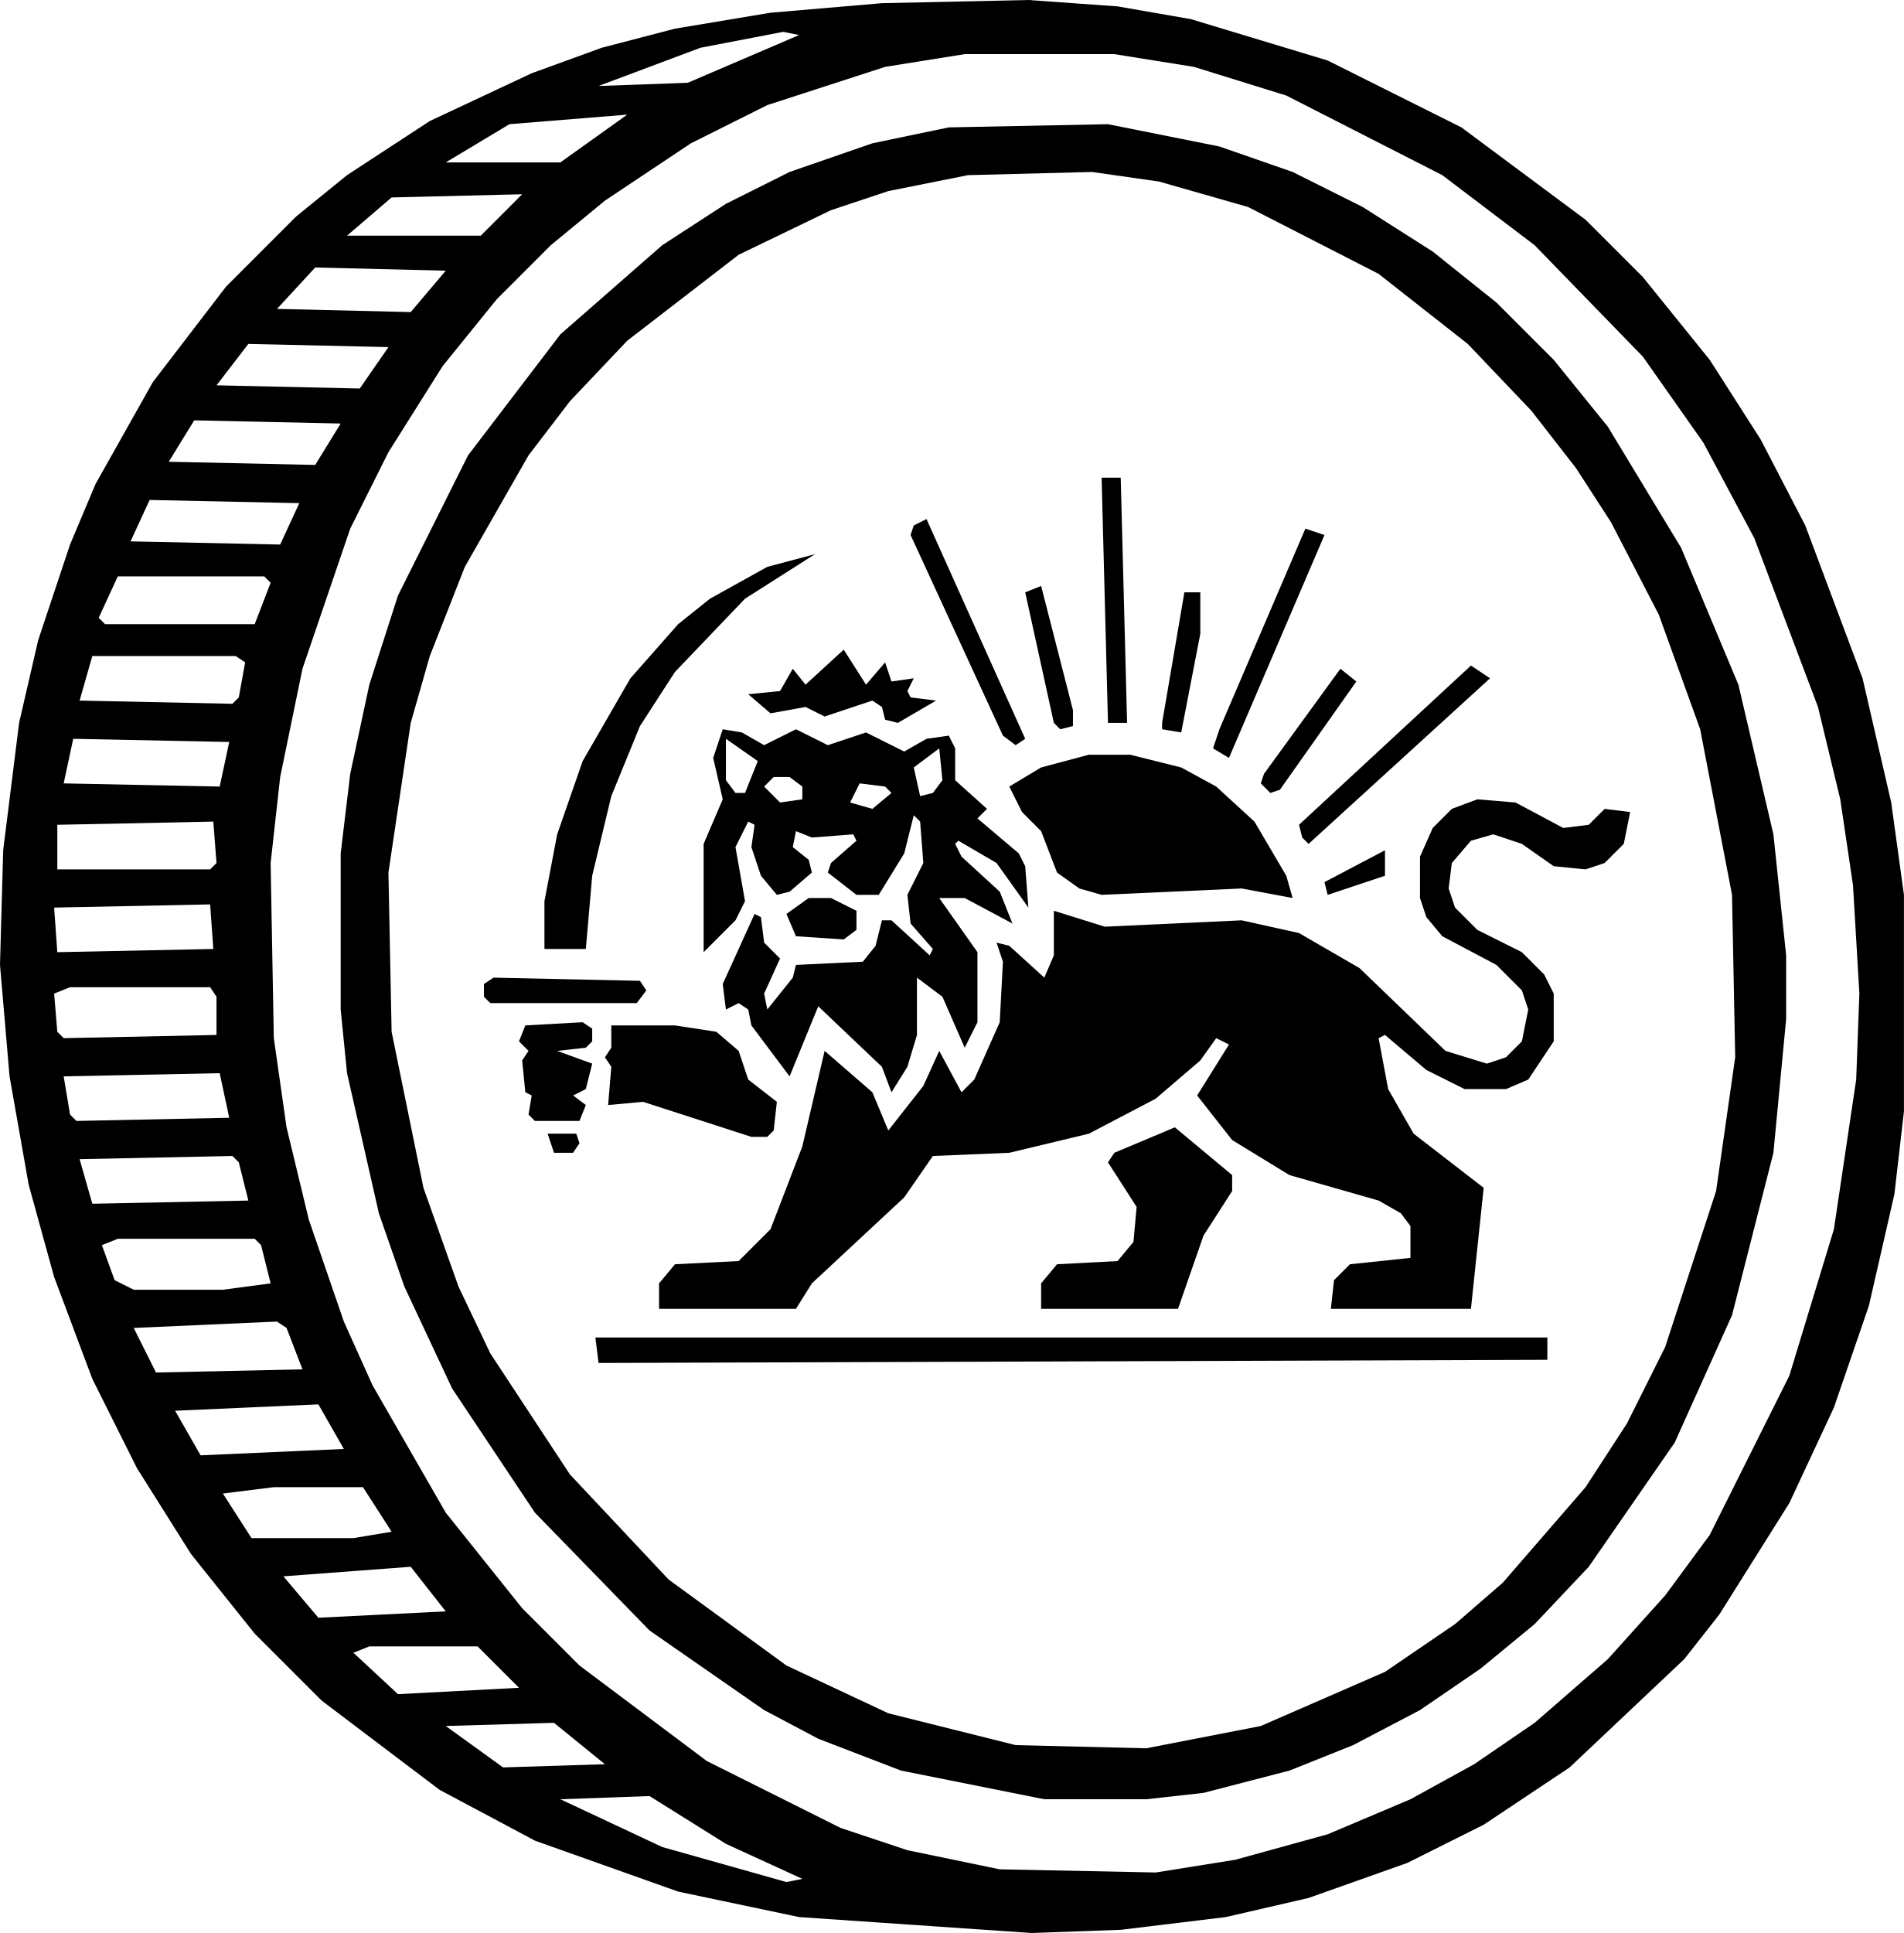
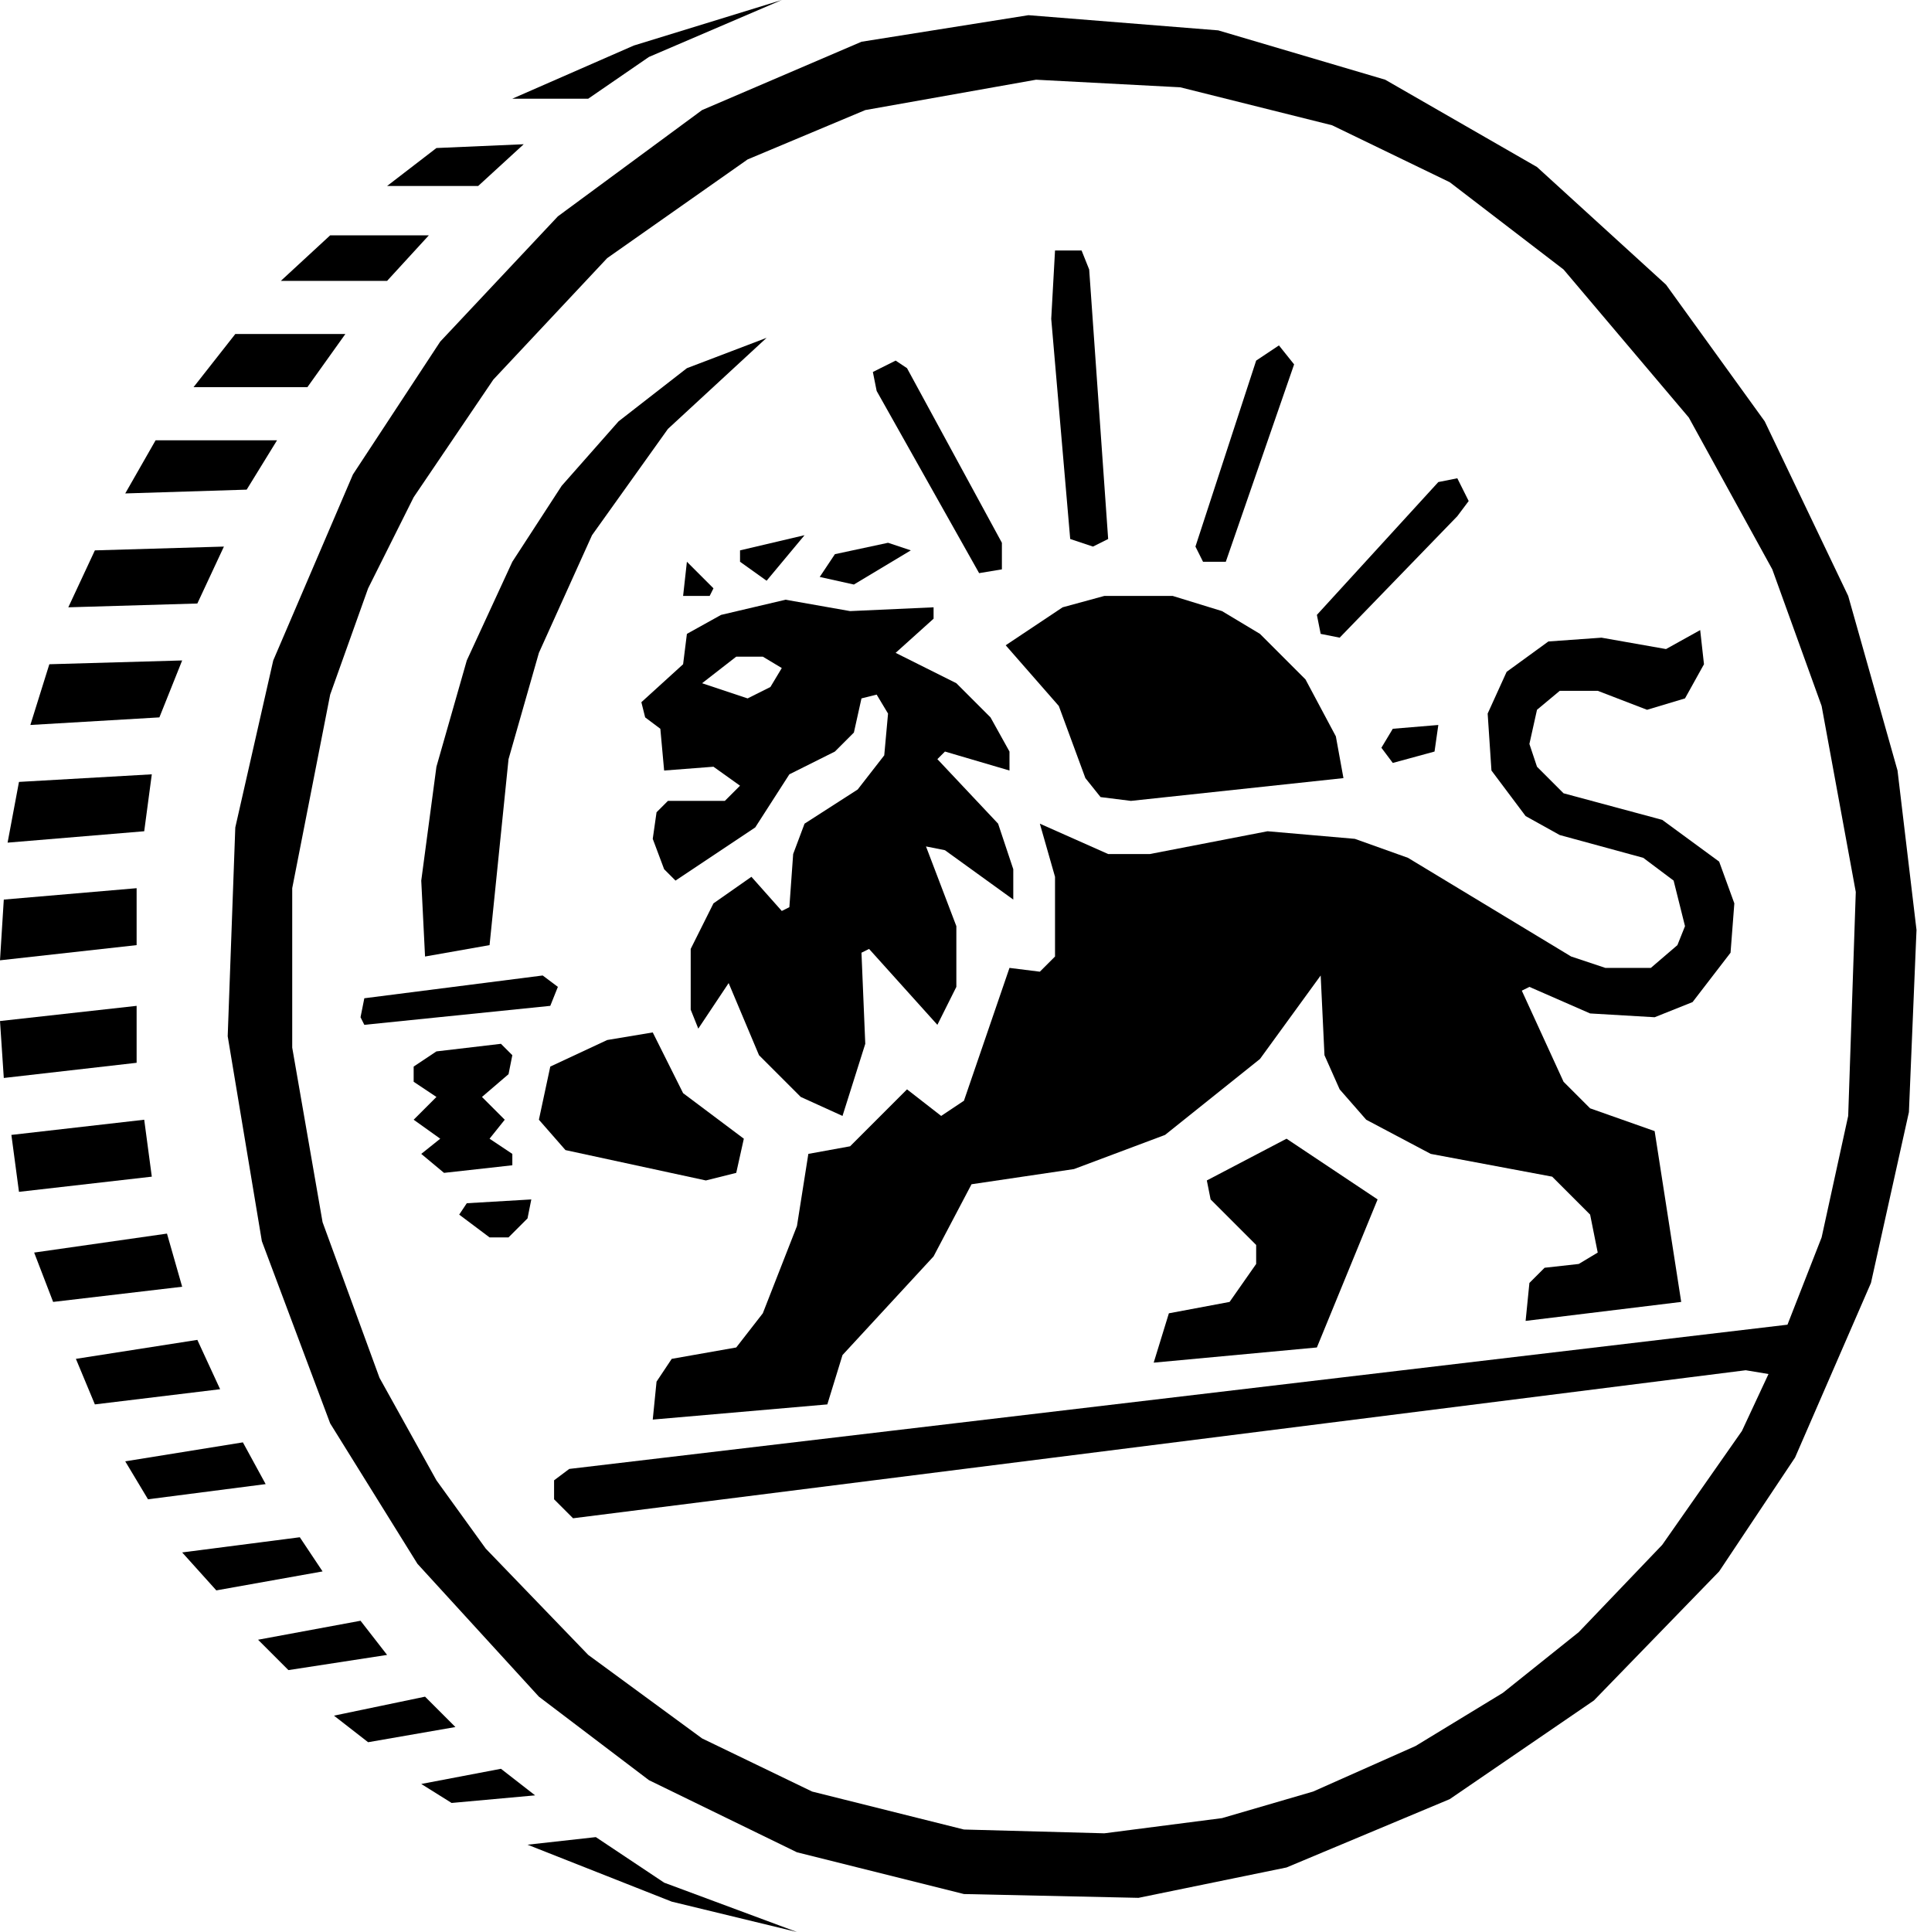
- <svg xmlns="http://www.w3.org/2000/svg" xmlns:xlink="http://www.w3.org/1999/xlink" width="598px" height="607px" viewBox="0 0 598 607" version="1.1">
+ <svg xmlns="http://www.w3.org/2000/svg" xmlns:xlink="http://www.w3.org/1999/xlink" width="505px" height="509px" viewBox="0 0 505 509" version="1.1">
  <defs>
-     <path d="M0,0 L598,0 L598,607 L0,607 L0,0 Z" id="path-1" />
+     <path d="M0,0 L505,0 L505,509 L0,509 L0,0 Z" id="path-1" />
  </defs>
  <g id="Frame" stroke="none" fill="none" xlink:href="#path-1" fill-rule="evenodd" stroke-width="1">
-     <g id="Group" transform="translate(-212, -187)" fill="#000000">
-       <polygon id="Path" points="399 607 400 615 698 614 698 607" />
-       <polygon id="Path" points="384 543 386 549 392 549 394 546 393 543" />
-       <polygon id="Path" points="599 556 581 541 562 549 560 552 569 566 568 577 563 583 544 584 539 590 539 598 582 598 590 575 599 561" />
-       <polygon id="Path" points="404 509 404 516 402 519 404 522 403 534 414 533 448 544 453 544 455 542 456 533 447 526 444 517 437 511 424 509" />
-       <polygon id="Path" points="377 509 375 514 378 517 376 520 377 530 379 531 378 537 380 539 394 539 396 534 392 531 396 529 398 521 387 517 396 516 398 514 398 510 395 508" />
-       <polygon id="Path" points="364 496 364 500 366 502 412 502 415 498 413 495 367 494" />
-       <polygon id="Path" points="459 474 462 481 477 482 481 479 481 473 473 469 466 469" />
-       <polygon id="Path" points="647 454 628 464 629 468 647 462" />
-       <polygon id="Path" points="724 442 716 441 711 446 703 447 688 439 676 438 668 441 662 447 658 456 658 469 660 475 665 481 682 490 690 498 692 504 690 514 685 519 679 521 666 517 639 491 620 480 602 476 559 478 543 473 543 487 540 494 529 484 525 483 527 489 526 508 518 526 514 530 507 517 502 528 491 542 486 530 471 517 464 547 454 573 444 583 424 584 419 590 419 598 462 598 467 590 496 563 505 550 529 549 554 543 575 532 589 520 594 513 598 515 588 531 599 545 617 556 645 564 652 568 655 572 655 582 636 584 631 589 630 598 674 598 678 560 656 543 648 529 645 513 647 512 660 523 672 529 685 529 692 526 700 514 700 499 697 493 690 486 676 479 669 472 667 466 668 458 674 451 681 449 690 452 700 459 710 460 716 458 722 452" />
-       <polygon id="Path" points="529 434 533 442 539 448 544 461 551 466 558 468 602 466 618 469 616 462 606 445 594 434 583 428 567 424 554 424 539 428" />
-       <path d="M439,416 L436,425 L439,438 L433,452 L433,486 L443,476 L446,470 L443,453 L447,445 L449,446 L448,453 L451,462 L456,468 L460,467 L467,461 L466,457 L461,453 L462,448 L467,450 L480,449 L481,451 L473,458 L472,461 L481,468 L488,468 L496,455 L499,443 L501,445 L502,458 L497,468 L498,477 L505,485 L504,487 L492,476 L489,476 L487,484 L483,489 L462,490 L461,494 L453,504 L452,499 L457,488 L452,483 L451,475 L449,474 L439,496 L440,504 L444,502 L447,504 L448,509 L460,525 L469,503 L489,522 L492,530 L497,522 L500,512 L500,494 L508,500 L515,516 L519,508 L519,486 L507,469 L515,469 L530,477 L526,467 L514,456 L512,452 L513,451 L525,458 L535,472 L534,459 L532,455 L519,444 L522,441 L512,432 L512,422 L510,418 L503,419 L496,423 L484,417 L472,421 L462,416 L452,421 L445,417 L439,416 Z M479,439 L482,433 L490,434 L492,436 L486,441 L479,439 Z M452,434 L455,431 L460,431 L464,434 L464,438 L457,439 L452,434 Z M507,422 L508,432 L505,436 L501,437 L499,428 L507,422 Z M440,419 L450,426 L446,436 L443,436 L440,432 L440,419 Z" id="Shape" />
-       <polygon id="Path" points="633 397 609 430 608 433 611 436 614 435 638 401" />
-       <polygon id="Path" points="680 400 674 396 620 446 621 450 623 452" />
-       <polygon id="Path" points="447 405 454 411 465 409 471 412 486 407 489 409 490 413 494 414 506 407 498 406 497 404 499 400 492 401 490 395 484 402 477 391 465 402 461 397 457 404" />
-       <polygon id="Path" points="589 373 584 373 577 414 577 416 583 417 589 386" />
-       <polygon id="Path" points="539 371 534 373 543 414 545 416 549 415 549 410" />
-       <polygon id="Path" points="468 361 453 365 435 375 425 383 410 400 395 426 387 449 383 470 383 485 396 485 398 462 404 437 413 415 424 398 446 375" />
-       <polygon id="Path" points="622 353 595 416 593 422 598 425 628 355" />
-       <polygon id="Path" points="503 350 499 352 498 355 527 418 531 421 534 419" />
-       <polygon id="Path" points="558 337 560 414 566 414 564 337" />
-       <path d="M510,227 L486,232 L460,241 L440,251 L420,264 L388,292 L359,330 L337,374 L328,402 L322,430 L319,455 L319,504 L321,524 L331,568 L339,591 L354,623 L380,662 L416,699 L452,724 L469,733 L495,743 L540,752 L572,752 L590,750 L617,743 L637,735 L658,724 L677,711 L694,697 L711,679 L738,640 L756,600 L769,549 L773,507 L773,487 L769,449 L758,402 L740,359 L717,321 L700,300 L682,282 L662,266 L640,252 L618,241 L595,233 L560,226 L510,227 Z M516,242 L555,241 L576,244 L604,252 L645,273 L673,295 L693,316 L707,334 L718,351 L733,380 L746,416 L756,468 L757,519 L751,561 L735,610 L723,634 L710,654 L684,684 L669,697 L647,712 L608,729 L572,736 L531,735 L491,725 L459,710 L422,683 L391,650 L366,612 L356,591 L345,560 L335,511 L334,461 L341,414 L347,393 L358,365 L378,330 L391,313 L409,294 L444,267 L473,253 L491,247 L516,242 Z" id="Shape" />
-       <path d="M401,202 L379,210 L347,225 L321,242 L305,255 L283,277 L260,307 L242,339 L234,358 L224,388 L218,414 L213,454 L212,490 L215,525 L221,559 L229,588 L241,620 L255,648 L272,675 L292,700 L313,721 L350,749 L380,765 L425,781 L463,789 L536,794 L564,793 L597,789 L623,783 L654,772 L678,760 L705,742 L741,708 L752,694 L774,659 L788,629 L799,597 L807,562 L810,536 L810,468 L806,439 L797,400 L779,352 L765,325 L749,300 L728,274 L710,256 L671,227 L629,206 L586,193 L563,189 L535,187 L489,188 L454,191 L424,196 L401,202 Z M388,752 L416,751 L440,766 L464,777 L459,778 L420,767 L388,752 Z M352,729 L386,728 L402,741 L370,742 L352,729 Z M323,706 L328,704 L362,704 L375,717 L337,719 L323,706 Z M352,693 L312,695 L301,682 L341,679 L352,693 Z M282,656 L298,654 L326,654 L335,668 L323,670 L291,670 L282,656 Z M267,630 L312,628 L320,642 L275,644 L267,630 Z M307,617 L261,618 L254,604 L299,602 L302,604 L307,617 Z M244,578 L249,576 L292,576 L294,578 L297,590 L282,592 L254,592 L248,589 L244,578 Z M237,551 L285,550 L287,552 L290,564 L241,565 L237,551 Z M232,525 L281,524 L284,538 L236,539 L234,537 L232,525 Z M229,499 L234,497 L278,497 L280,500 L280,512 L232,513 L230,511 L229,499 Z M229,472 L278,471 L279,485 L230,486 L229,472 Z M230,446 L279,445 L280,458 L278,460 L230,460 L230,446 Z M232,433 L235,419 L284,420 L281,434 L232,433 Z M237,407 L241,393 L286,393 L289,395 L287,406 L285,408 L237,407 Z M243,381 L249,368 L295,368 L297,370 L292,383 L245,383 L243,381 Z M253,357 L259,344 L306,345 L300,358 L253,357 Z M265,332 L273,319 L319,320 L311,333 L265,332 Z M280,308 L290,295 L334,296 L325,309 L280,308 Z M299,284 L311,271 L352,272 L341,285 L299,284 Z M376,248 L363,261 L321,261 L335,249 L376,248 Z M409,223 L388,238 L352,238 L372,226 L409,223 Z M515,204 L562,204 L587,208 L616,217 L665,242 L694,264 L728,299 L747,326 L763,356 L783,409 L790,438 L794,465 L796,499 L795,526 L788,573 L774,619 L749,669 L735,688 L717,708 L694,728 L675,741 L655,752 L629,763 L600,771 L575,775 L526,774 L497,768 L476,761 L434,740 L394,710 L376,692 L352,662 L329,622 L320,602 L309,570 L302,541 L298,513 L297,458 L300,431 L307,397 L322,353 L334,329 L351,302 L368,281 L385,264 L402,250 L429,232 L453,220 L490,208 L515,204 Z M463,198 L428,213 L400,214 L432,202 L458,197 L463,198 Z" id="Shape" />
+     <g id="Group" transform="translate(-262, -248)">
+       <path d="M381,568 L385,563 L402,562 L404,564 L403,569 L396,576 L387,574 L381,568 Z M627,564 L609,605 L565,608 L568,594 L574,590 L586,589 L591,581 L591,576 L577,561 L580,557 L598,547 L604,547 L627,564 Z M394,521 L399,528 L391,537 L396,541 L393,548 L399,554 L392,559 L377,558 L371,553 L376,548 L369,543 L374,538 L369,533 L369,529 L377,523 L394,521 Z M406,527 L434,518 L443,535 L460,548 L458,557 L454,561 L410,552 L402,543 L406,527 Z M411,508 L407,515 L359,520 L355,515 L358,509 L408,504 L411,508 Z M641,436 L643,444 L640,448 L629,451 L624,443 L627,439 L641,436 Z M712,414 L713,423 L706,434 L697,437 L677,431 L671,433 L667,441 L668,448 L674,455 L706,465 L716,474 L720,482 L719,501 L708,514 L697,518 L686,518 L665,510 L676,533 L683,539 L697,543 L701,548 L707,583 L705,593 L663,598 L664,585 L669,580 L681,578 L678,566 L671,560 L643,555 L622,545 L611,531 L608,509 L595,528 L569,549 L552,556 L518,562 L510,579 L486,605 L481,619 L432,623 L435,608 L441,603 L455,602 L461,594 L470,572 L474,550 L488,547 L500,534 L510,540 L514,538 L521,523 L526,502 L536,502 L539,497 L536,463 L554,471 L598,465 L619,467 L640,476 L678,499 L697,501 L704,492 L701,480 L664,465 L654,453 L652,437 L657,425 L668,416 L683,414 L701,417 L709,412 L712,414 Z M506,405 L510,411 L500,420 L515,427 L530,446 L528,453 L512,449 L525,462 L529,470 L531,485 L527,487 L509,473 L516,493 L515,511 L509,520 L491,500 L491,528 L486,542 L481,544 L464,531 L454,510 L446,521 L444,519 L442,498 L448,486 L457,478 L461,478 L468,486 L472,465 L490,452 L494,445 L494,435 L491,432 L490,439 L482,448 L470,454 L461,468 L440,482 L433,473 L433,462 L438,457 L455,455 L450,452 L436,452 L434,440 L429,433 L440,423 L440,416 L452,408 L471,404 L486,407 L506,405 Z M525,418 L532,411 L553,403 L570,403 L584,407 L608,427 L615,440 L618,453 L607,456 L552,460 L548,457 L538,432 L525,418 Z M443,394 L452,403 L447,408 L440,404 L443,394 Z M504,393 L487,404 L476,401 L478,396 L487,390 L495,389 L504,393 Z M475,388 L466,402 L460,401 L455,396 L456,392 L470,387 L475,388 Z M646,372 L651,377 L648,384 L617,417 L610,417 L607,410 L641,373 L646,372 Z M494,342 L502,344 L529,394 L526,400 L520,401 L516,397 L490,348 L494,342 Z M599,337 L604,341 L604,347 L588,395 L580,398 L575,393 L592,341 L599,337 Z M467,335 L439,362 L420,389 L401,435 L395,464 L393,496 L388,501 L374,502 L371,498 L371,481 L377,442 L386,415 L398,391 L412,371 L432,351 L449,340 L467,335 Z M540,312 L547,312 L551,321 L556,390 L548,394 L542,389 L537,330 L537,315 L540,312 Z" id="Shape" fill-rule="nonzero" />
+       <polygon id="Path" fill="#000000" points="401 734 439 749 472 757 437 744 419 732" />
+       <polygon id="Path" fill="#000000" points="403 721 394 714 373 718 381 723" />
+       <polygon id="Path" fill="#000000" points="382 703 374 695 350 700 359 707" />
+       <polygon id="Path" fill="#000000" points="364 684 357 675 330 680 338 688" />
+       <polygon id="Path" fill="#000000" points="347 662 341 653 310 657 319 667" />
+       <polygon id="Path" fill="#000000" points="332 639 326 628 295 633 301 643" />
+       <polygon id="Path" fill="#000000" points="320 614 314 601 282 606 287 618" />
+       <polygon id="Path" fill="#000000" points="306 573 271 578 276 591 310 587" />
+       <polygon id="Path" fill="#000000" points="402 564 385 565 383 568 391 574 396 574 401 569" />
+       <polygon id="Path" fill="#000000" points="625 564 601 548 580 559 581 564 593 576 593 581 586 591 570 594 566 607 609 603" />
+       <polygon id="Path" fill="#000000" points="300 543 265 547 267 562 302 558" />
+       <polygon id="Path" fill="#000000" points="394 523 377 525 371 529 371 533 377 537 371 543 378 548 373 552 379 557 397 555 397 552 391 548 395 543 389 537 396 531 397 526" />
+       <polygon id="Path" fill="#000000" points="407 529 404 543 411 551 448 559 456 557 458 548 442 536 434 520 422 522" />
+       <polygon id="Path" fill="#000000" points="298 513 262 517 263 532 298 528" />
+       <polygon id="Path" fill="#000000" points="409 508 405 505 358 511 357 516 358 518 407 513" />
+       <polygon id="Path" fill="#000000" points="298 482 263 485 262 501 298 497" />
+       <polygon id="Path" fill="#000000" points="302 452 267 454 264 470 300 467" />
+       <polygon id="Path" fill="#000000" points="641 439 629 440 626 445 629 449 640 446" />
+       <polygon id="Path" fill="#000000" points="310 422 275 423 270 439 304 437" />
+       <polygon id="Path" fill="#000000" points="710 414 701 419 684 416 670 417 659 425 654 436 655 451 664 463 673 468 695 474 703 480 706 492 704 497 697 503 685 503 676 500 633 474 619 469 596 467 565 473 554 473 536 465 540 479 540 500 536 504 528 503 516 538 510 542 501 535 486 550 475 552 472 571 463 594 456 603 439 606 435 612 434 622 480 618 484 605 508 579 518 560 545 556 569 547 594 527 610 505 611 526 615 535 622 543 639 552 671 558 681 568 683 578 678 581 669 582 665 586 664 596 705 591 698 546 681 540 674 533 663 509 665 508 681 515 698 516 708 512 718 499 719 486 715 475 700 464 674 457 667 450 665 444 667 435 673 430 683 430 696 435 706 432 711 423" />
+       <path d="M469,406 L452,410 L443,415 L442,423 L431,433 L432,437 L436,440 L437,451 L450,450 L457,455 L453,459 L438,459 L435,462 L434,469 L437,477 L440,480 L461,466 L470,452 L482,446 L487,441 L489,432 L493,431 L496,436 L495,447 L488,456 L474,465 L471,473 L470,487 L468,488 L460,479 L450,486 L444,498 L444,514 L446,519 L454,507 L462,526 L473,537 L484,542 L490,523 L489,499 L491,498 L509,518 L514,508 L514,492 L506,471 L511,472 L529,485 L529,477 L525,465 L509,448 L511,446 L528,451 L528,446 L523,437 L514,428 L498,420 L508,411 L508,408 L486,409 L469,406 Z M447,428 L456,421 L463,421 L468,424 L465,429 L459,432 L447,428 Z" id="Shape" fill="#000000" fill-rule="nonzero" />
+       <polygon id="Path" fill="#000000" points="527 418 541 434 548 453 552 458 560 459 616 453 614 442 606 427 594 415 584 409 571 405 553 405 542 408" />
+       <polygon id="Path" fill="#000000" points="443 396 442 405 449 405 450 403" />
+       <polygon id="Path" fill="#000000" points="321 392 287 393 280 408 314 407" />
+       <polygon id="Path" fill="#000000" points="502 393 496 391 482 394 478 400 487 402" />
+       <polygon id="Path" fill="#000000" points="474 389 457 393 457 396 464 401" />
+       <polygon id="Path" fill="#000000" points="646 374 641 375 609 410 610 415 615 416 646 384 649 380" />
+       <polygon id="Path" fill="#000000" points="295 378 327 377 335 364 303 364" />
+       <polygon id="Path" fill="#000000" points="492 346 493 351 520 399 526 398 526 391 501 345 498 343" />
+       <polygon id="Path" fill="#000000" points="599 339 593 343 577 392 579 396 585 396 603 344" />
+       <polygon id="Path" fill="#000000" points="464 337 443 345 425 359 410 376 397 396 385 422 377 450 373 480 374 500 391 497 396 448 404 420 418 389 438 361" />
+       <polygon id="Path" fill="#000000" points="313 350 343 350 353 336 324 336" />
+       <polygon id="Path" fill="#000000" points="540 314 539 332 544 390 550 392 554 390 549 319 547 314" />
+       <polygon id="Path" fill="#000000" points="336 322 364 322 375 310 349 310" />
+       <polygon id="Path" fill="#000000" points="400 286 377 287 364 297 388 297" />
+       <path d="M533,252 L489,259 L447,277 L409,305 L378,338 L355,373 L334,422 L324,466 L322,521 L331,575 L349,623 L372,660 L404,695 L433,717 L472,736 L516,747 L562,748 L601,740 L644,722 L682,696 L715,662 L735,632 L755,586 L765,541 L767,493 L762,451 L749,405 L727,359 L701,323 L667,292 L627,269 L583,256 L533,252 Z M535,269 L573,271 L613,281 L644,296 L674,319 L707,358 L729,398 L742,434 L751,483 L749,542 L742,574 L733,597 L412,635 L408,638 L408,643 L413,648 L722,609 L728,610 L721,625 L700,655 L678,678 L658,694 L635,708 L608,720 L584,727 L553,731 L516,730 L476,720 L447,706 L417,684 L390,656 L377,638 L362,611 L347,570 L339,524 L339,482 L349,431 L359,403 L371,379 L392,348 L422,316 L459,290 L490,277 L535,269 Z" id="Shape" fill="#000000" fill-rule="nonzero" />
+       <polygon id="Path" fill="#000000" points="468 248 429 260 397 274 417 274 433 263" />
    </g>
  </g>
</svg>
